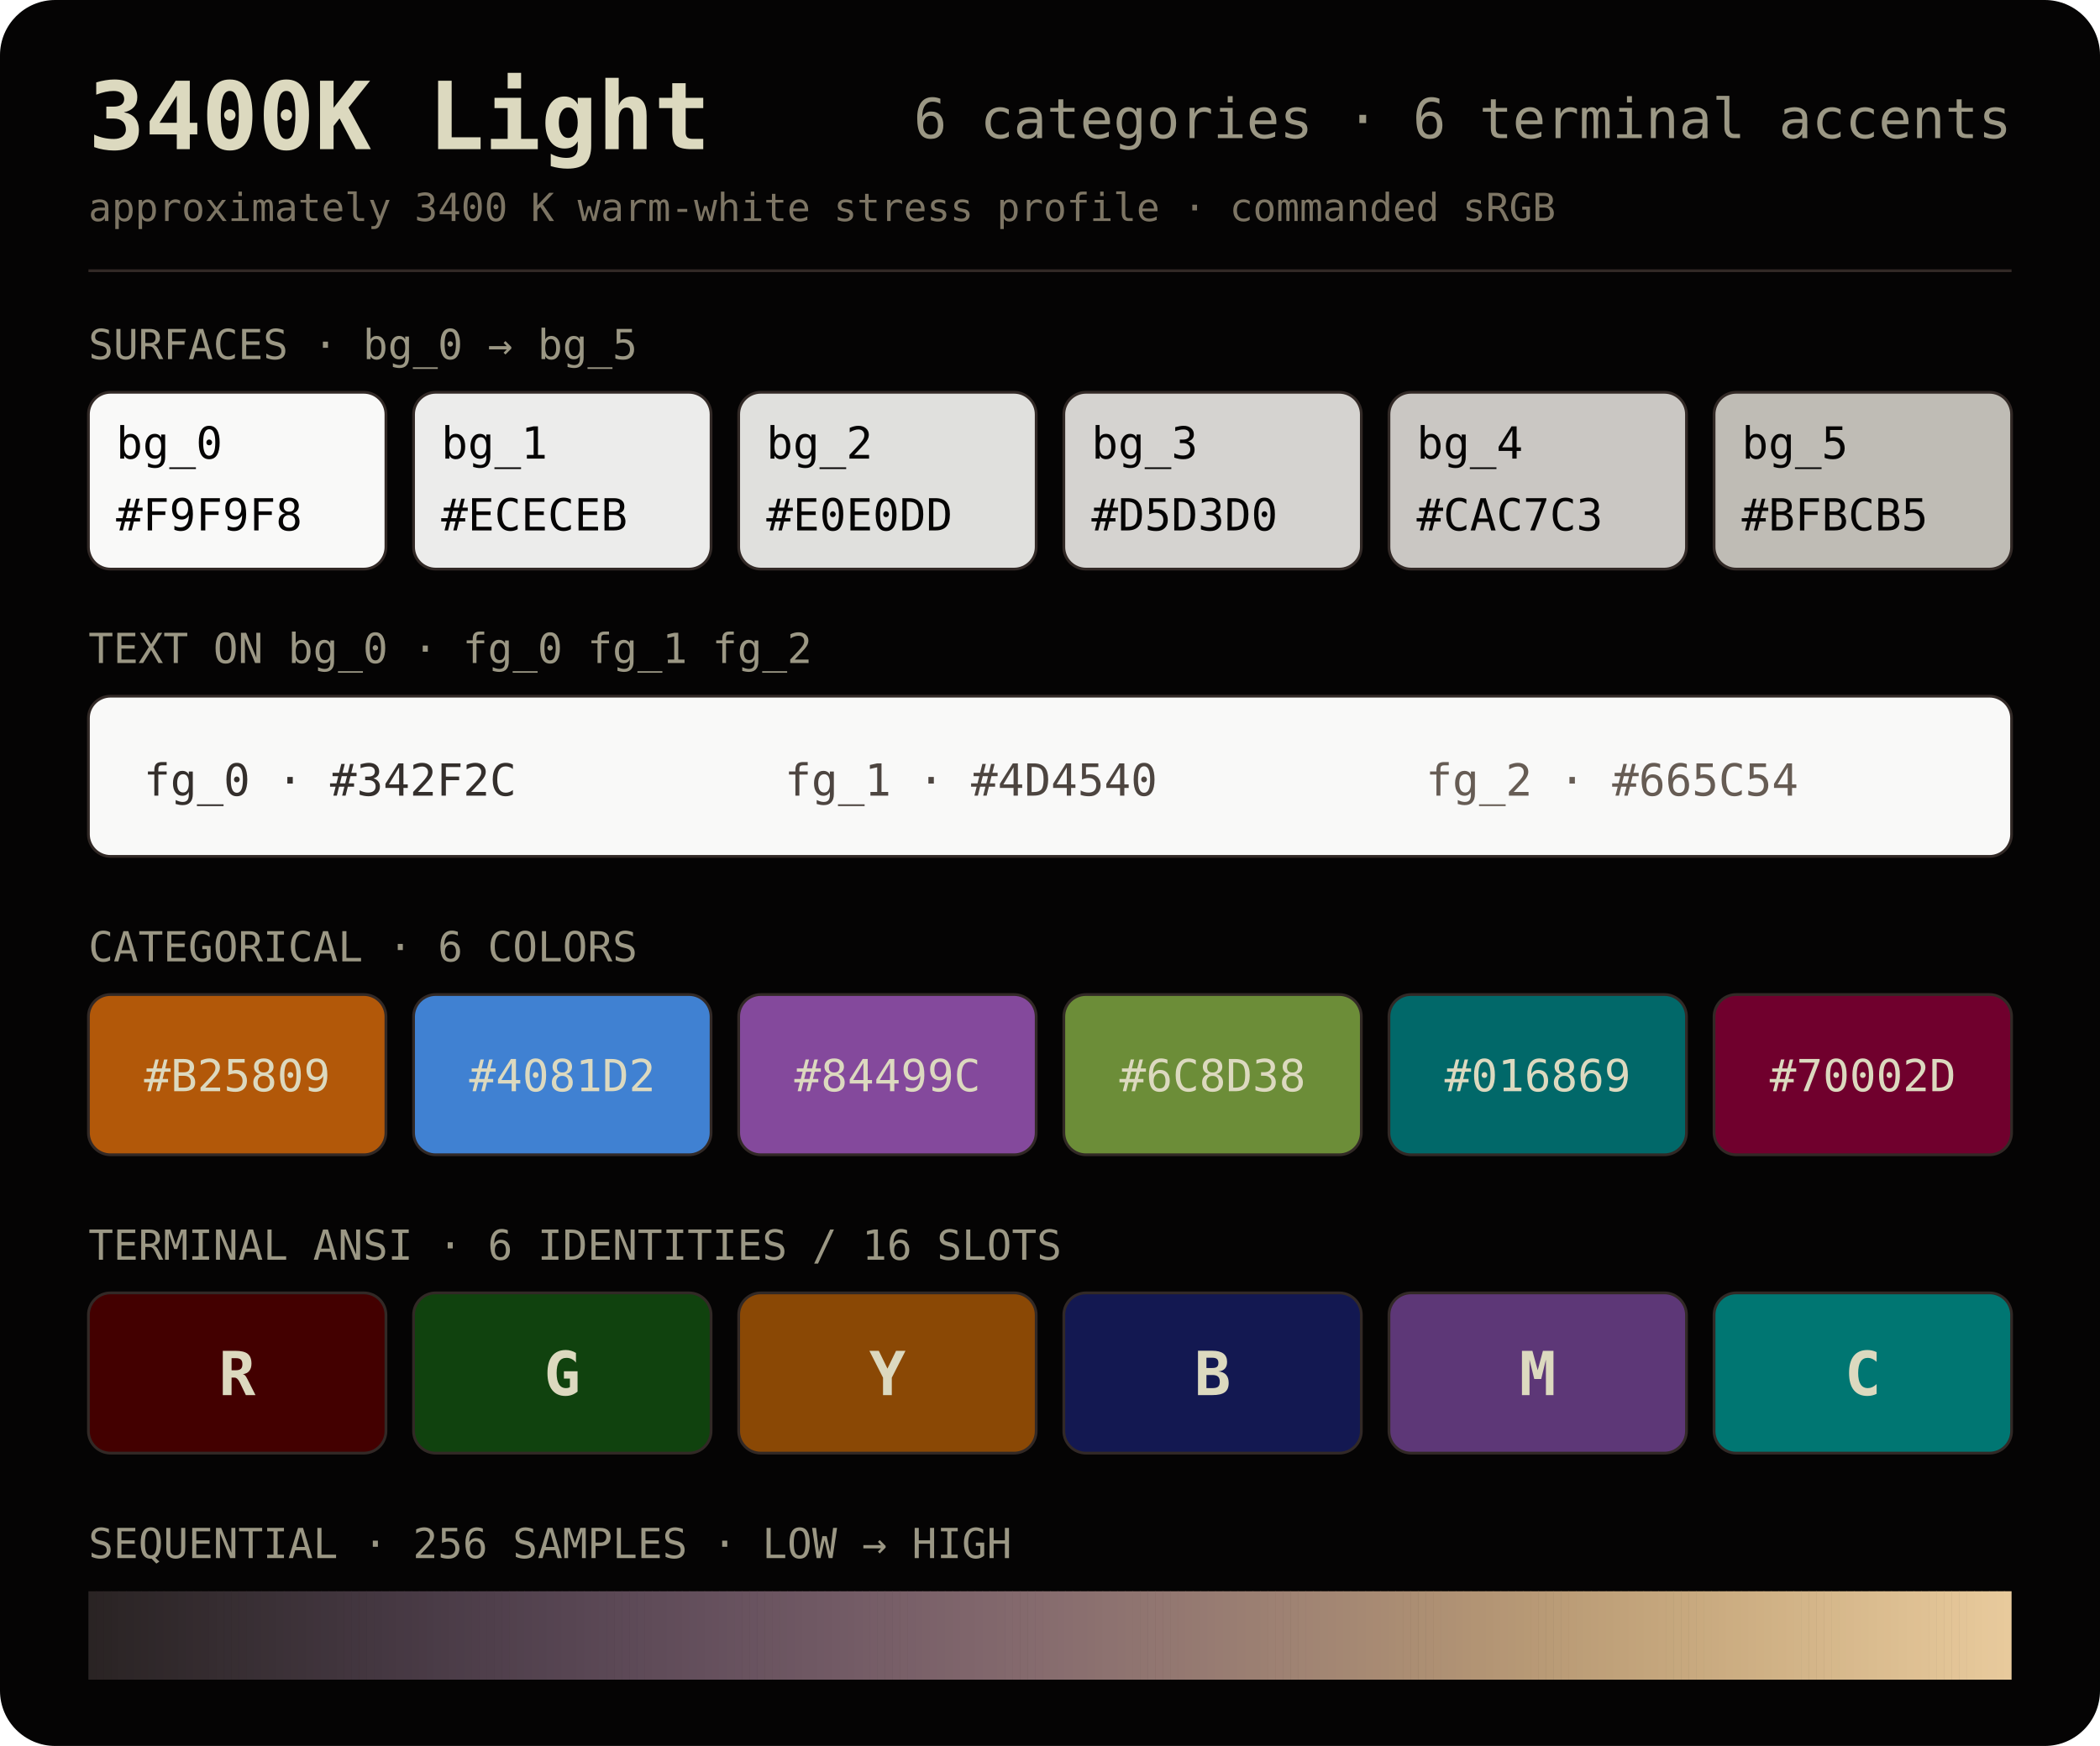
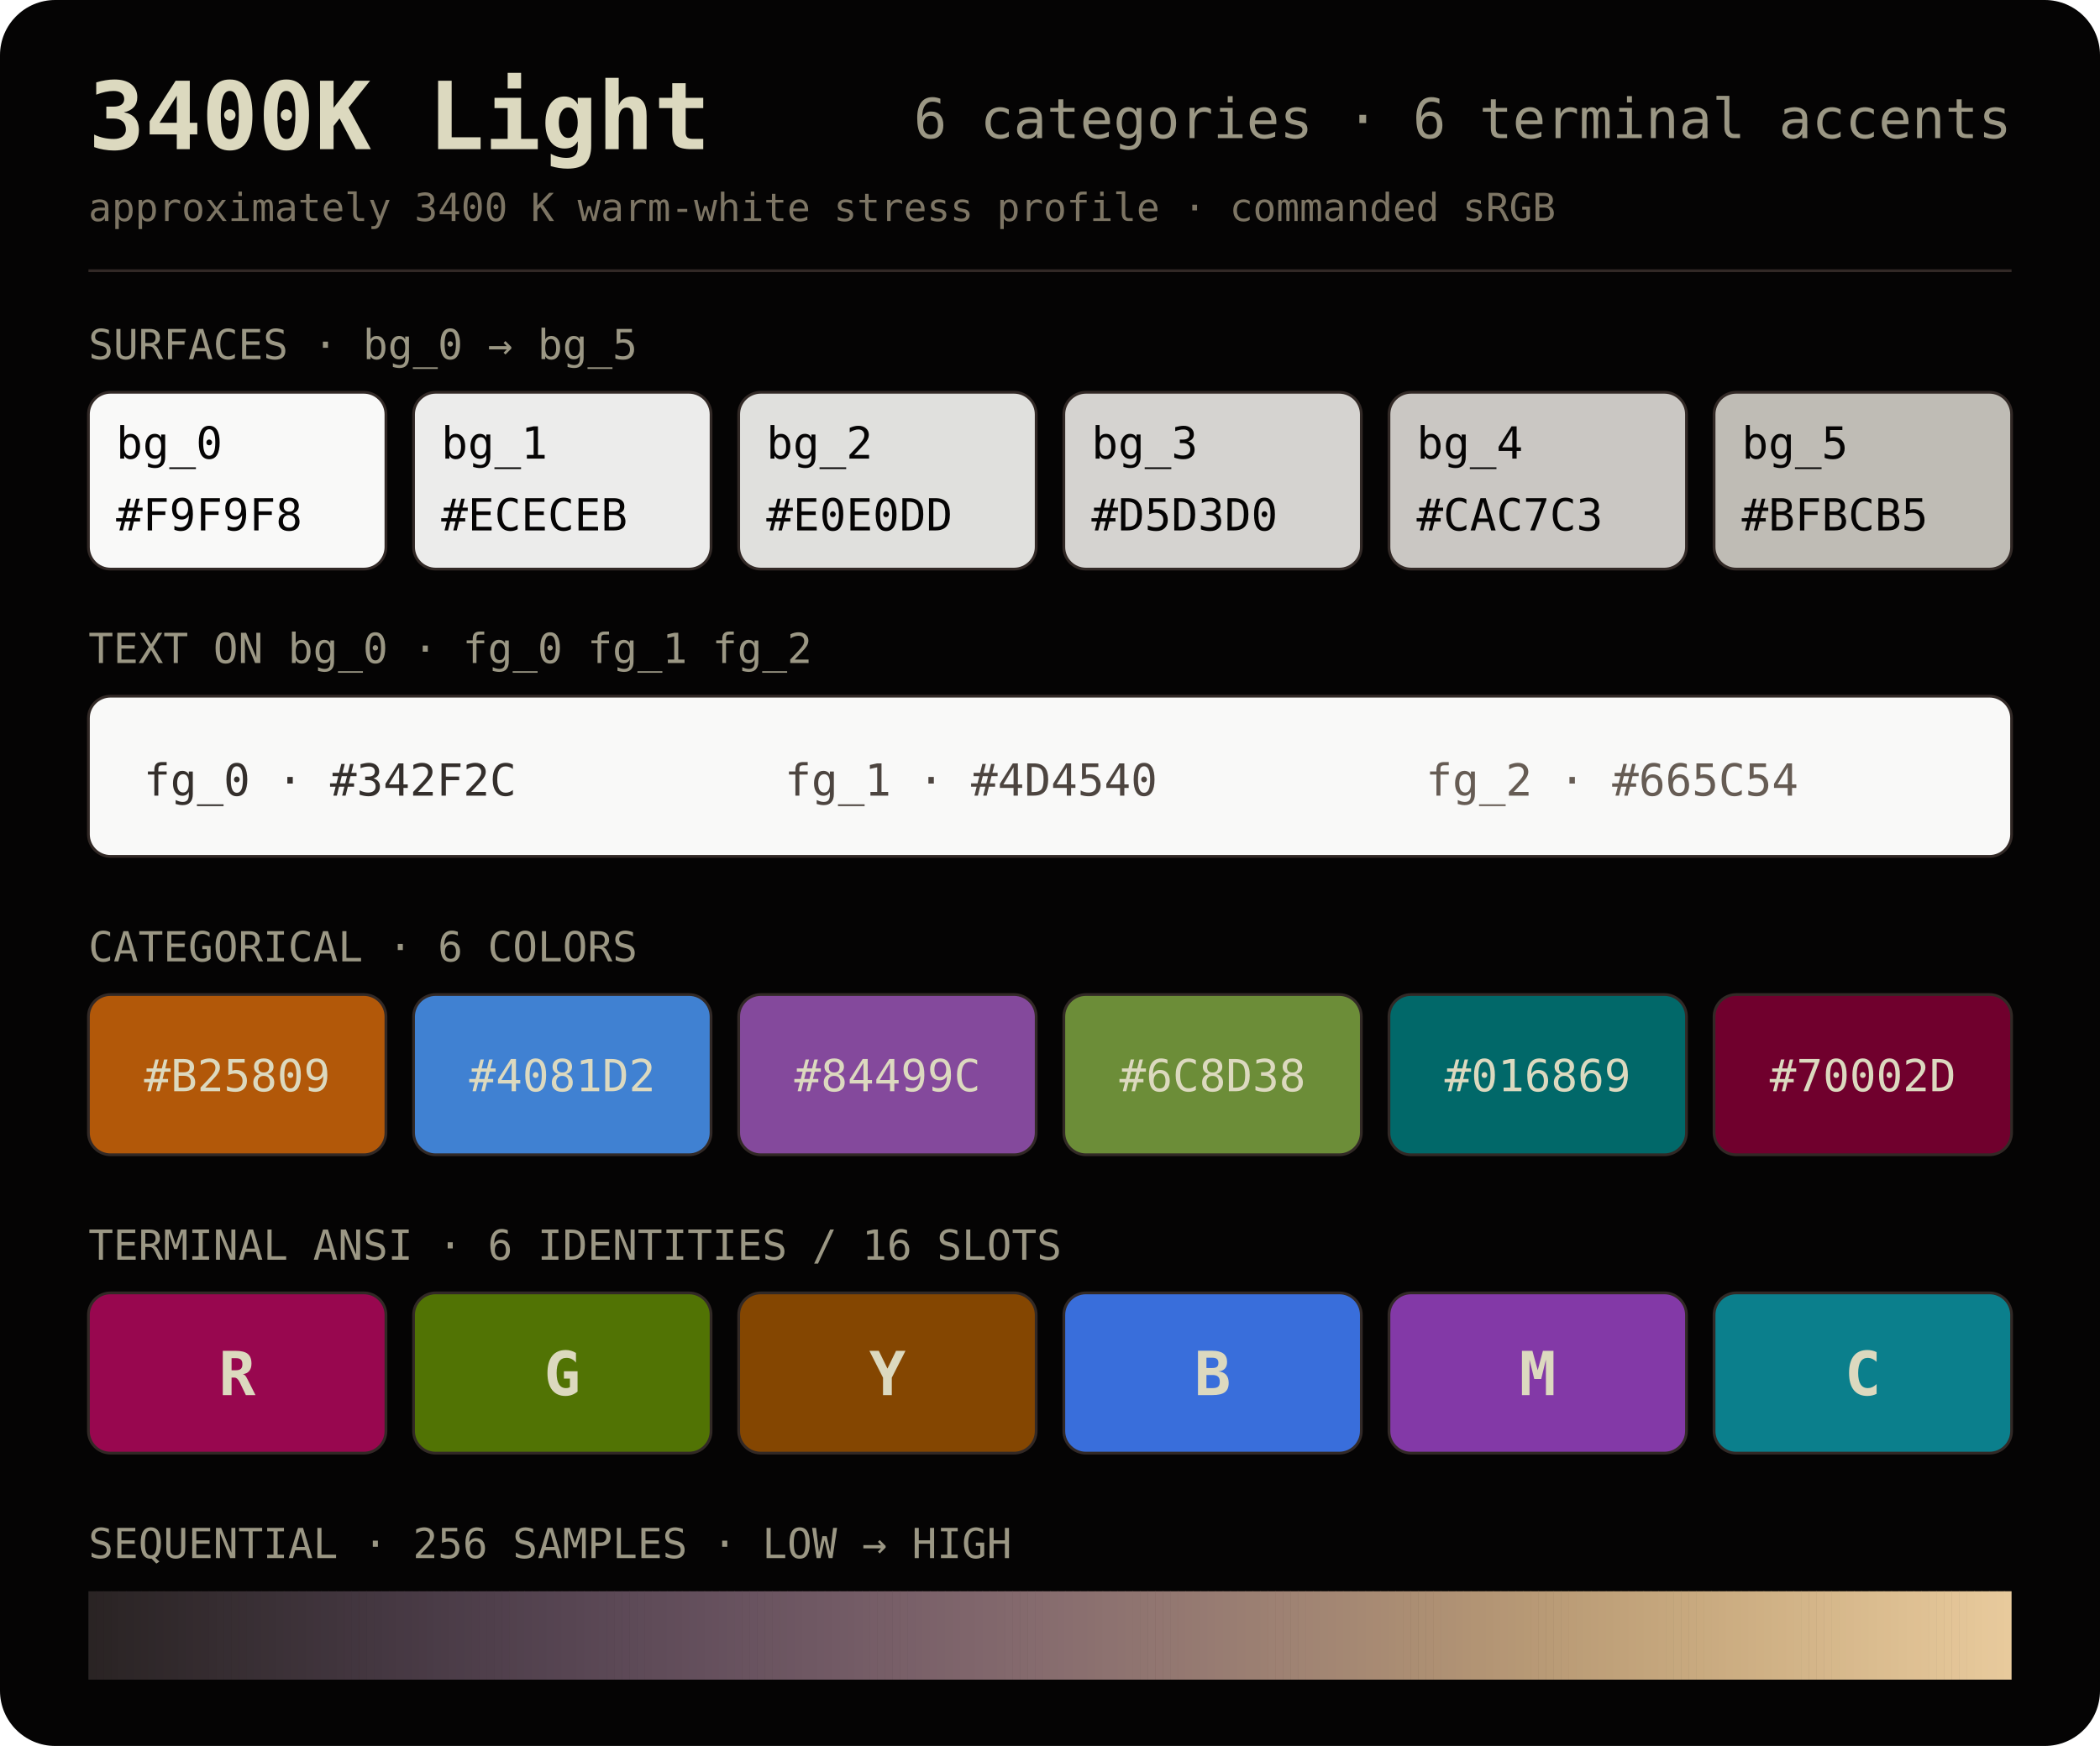
<svg xmlns="http://www.w3.org/2000/svg" width="760" height="632" viewBox="0 0 760 632">
  <rect width="100%" height="100%" rx="20" fill="#050404" />
  <text x="32" y="54" fill="#DCD9BF" font-size="34" font-family="ui-monospace, SFMono-Regular, Menlo, monospace" font-weight="700">3400K Light</text>
  <text x="728" y="50" fill="#9B9784" font-size="20" font-family="ui-monospace, SFMono-Regular, Menlo, monospace" text-anchor="end">6 categories · 6 terminal accents</text>
  <text x="32" y="80" fill="#7D7564" font-size="14" font-family="ui-monospace, SFMono-Regular, Menlo, monospace">approximately 3400 K warm-white stress profile · commanded sRGB</text>
  <line x1="32" y1="98" x2="728" y2="98" stroke="#322926" />
  <text x="32" y="130" fill="#9B9784" font-size="15" font-family="ui-monospace, SFMono-Regular, Menlo, monospace">SURFACES · bg_0 → bg_5</text>
  <rect x="32.00" y="142" width="107.67" height="64" rx="8" fill="#F9F9F8" stroke="#322926" />
  <text x="42.0" y="166" fill="#050404" font-size="16" font-family="ui-monospace, SFMono-Regular, Menlo, monospace">bg_0</text>
  <text x="42.0" y="192" fill="#050404" font-size="16" font-family="ui-monospace, SFMono-Regular, Menlo, monospace">#F9F9F8</text>
  <rect x="149.67" y="142" width="107.67" height="64" rx="8" fill="#ECECEB" stroke="#322926" />
  <text x="159.667" y="166" fill="#050404" font-size="16" font-family="ui-monospace, SFMono-Regular, Menlo, monospace">bg_1</text>
  <text x="159.667" y="192" fill="#050404" font-size="16" font-family="ui-monospace, SFMono-Regular, Menlo, monospace">#ECECEB</text>
  <rect x="267.33" y="142" width="107.67" height="64" rx="8" fill="#E0E0DD" stroke="#322926" />
  <text x="277.333" y="166" fill="#050404" font-size="16" font-family="ui-monospace, SFMono-Regular, Menlo, monospace">bg_2</text>
  <text x="277.333" y="192" fill="#050404" font-size="16" font-family="ui-monospace, SFMono-Regular, Menlo, monospace">#E0E0DD</text>
  <rect x="385.00" y="142" width="107.67" height="64" rx="8" fill="#D5D3D0" stroke="#322926" />
  <text x="395.0" y="166" fill="#050404" font-size="16" font-family="ui-monospace, SFMono-Regular, Menlo, monospace">bg_3</text>
  <text x="395.0" y="192" fill="#050404" font-size="16" font-family="ui-monospace, SFMono-Regular, Menlo, monospace">#D5D3D0</text>
  <rect x="502.67" y="142" width="107.67" height="64" rx="8" fill="#CAC7C3" stroke="#322926" />
  <text x="512.667" y="166" fill="#050404" font-size="16" font-family="ui-monospace, SFMono-Regular, Menlo, monospace">bg_4</text>
  <text x="512.667" y="192" fill="#050404" font-size="16" font-family="ui-monospace, SFMono-Regular, Menlo, monospace">#CAC7C3</text>
  <rect x="620.33" y="142" width="107.67" height="64" rx="8" fill="#BFBCB5" stroke="#322926" />
  <text x="630.333" y="166" fill="#050404" font-size="16" font-family="ui-monospace, SFMono-Regular, Menlo, monospace">bg_5</text>
  <text x="630.333" y="192" fill="#050404" font-size="16" font-family="ui-monospace, SFMono-Regular, Menlo, monospace">#BFBCB5</text>
  <text x="32" y="240" fill="#9B9784" font-size="15" font-family="ui-monospace, SFMono-Regular, Menlo, monospace">TEXT ON bg_0 · fg_0 fg_1 fg_2</text>
  <rect x="32" y="252" width="696" height="58" rx="8" fill="#F9F9F8" stroke="#322926" />
  <text x="52" y="288" fill="#342F2C" font-size="16" font-family="ui-monospace, SFMono-Regular, Menlo, monospace">fg_0 · #342F2C</text>
  <text x="284" y="288" fill="#4D4540" font-size="16" font-family="ui-monospace, SFMono-Regular, Menlo, monospace">fg_1 · #4D4540</text>
  <text x="516" y="288" fill="#665C54" font-size="16" font-family="ui-monospace, SFMono-Regular, Menlo, monospace">fg_2 · #665C54</text>
  <text x="32" y="348" fill="#9B9784" font-size="15" font-family="ui-monospace, SFMono-Regular, Menlo, monospace">CATEGORICAL · 6 COLORS</text>
  <rect x="32.00" y="360" width="107.67" height="58" rx="8" fill="#B25809" stroke="#322926" />
  <text x="85.833" y="395" fill="#DCD9BF" font-size="16" font-family="ui-monospace, SFMono-Regular, Menlo, monospace" text-anchor="middle">#B25809</text>
  <rect x="149.67" y="360" width="107.67" height="58" rx="8" fill="#4081D2" stroke="#322926" />
  <text x="203.5" y="395" fill="#DCD9BF" font-size="16" font-family="ui-monospace, SFMono-Regular, Menlo, monospace" text-anchor="middle">#4081D2</text>
  <rect x="267.33" y="360" width="107.67" height="58" rx="8" fill="#84499C" stroke="#322926" />
  <text x="321.167" y="395" fill="#DCD9BF" font-size="16" font-family="ui-monospace, SFMono-Regular, Menlo, monospace" text-anchor="middle">#84499C</text>
  <rect x="385.00" y="360" width="107.67" height="58" rx="8" fill="#6C8D38" stroke="#322926" />
  <text x="438.833" y="395" fill="#DCD9BF" font-size="16" font-family="ui-monospace, SFMono-Regular, Menlo, monospace" text-anchor="middle">#6C8D38</text>
  <rect x="502.67" y="360" width="107.67" height="58" rx="8" fill="#016869" stroke="#322926" />
  <text x="556.5" y="395" fill="#DCD9BF" font-size="16" font-family="ui-monospace, SFMono-Regular, Menlo, monospace" text-anchor="middle">#016869</text>
  <rect x="620.33" y="360" width="107.67" height="58" rx="8" fill="#70002D" stroke="#322926" />
  <text x="674.167" y="395" fill="#DCD9BF" font-size="16" font-family="ui-monospace, SFMono-Regular, Menlo, monospace" text-anchor="middle">#70002D</text>
  <text x="32" y="456" fill="#9B9784" font-size="15" font-family="ui-monospace, SFMono-Regular, Menlo, monospace">TERMINAL ANSI · 6 IDENTITIES / 16 SLOTS</text>
-   <rect x="32.00" y="468" width="107.67" height="58" rx="8" fill="#430000" stroke="#322926" />
+   <rect x="32.00" y="468" width="107.67" height="58" rx="8" fill="#98074F" stroke="#322926" />
  <text x="85.833" y="505" fill="#DCD9BF" font-size="22" font-family="ui-monospace, SFMono-Regular, Menlo, monospace" font-weight="700" text-anchor="middle">R</text>
-   <rect x="149.67" y="468" width="107.67" height="58" rx="8" fill="#10420E" stroke="#322926" />
+   <rect x="149.67" y="468" width="107.67" height="58" rx="8" fill="#517304" stroke="#322926" />
  <text x="203.5" y="505" fill="#DCD9BF" font-size="22" font-family="ui-monospace, SFMono-Regular, Menlo, monospace" font-weight="700" text-anchor="middle">G</text>
-   <rect x="267.33" y="468" width="107.67" height="58" rx="8" fill="#8A4805" stroke="#322926" />
+   <rect x="267.33" y="468" width="107.67" height="58" rx="8" fill="#844601" stroke="#322926" />
  <text x="321.167" y="505" fill="#DCD9BF" font-size="22" font-family="ui-monospace, SFMono-Regular, Menlo, monospace" font-weight="700" text-anchor="middle">Y</text>
-   <rect x="385.00" y="468" width="107.67" height="58" rx="8" fill="#131851" stroke="#322926" />
+   <rect x="385.00" y="468" width="107.67" height="58" rx="8" fill="#396EDB" stroke="#322926" />
  <text x="438.833" y="505" fill="#DCD9BF" font-size="22" font-family="ui-monospace, SFMono-Regular, Menlo, monospace" font-weight="700" text-anchor="middle">B</text>
-   <rect x="502.67" y="468" width="107.67" height="58" rx="8" fill="#5D3777" stroke="#322926" />
+   <rect x="502.67" y="468" width="107.67" height="58" rx="8" fill="#8339A7" stroke="#322926" />
  <text x="556.5" y="505" fill="#DCD9BF" font-size="22" font-family="ui-monospace, SFMono-Regular, Menlo, monospace" font-weight="700" text-anchor="middle">M</text>
-   <rect x="620.33" y="468" width="107.67" height="58" rx="8" fill="#007672" stroke="#322926" />
+   <rect x="620.33" y="468" width="107.67" height="58" rx="8" fill="#0B7F8C" stroke="#322926" />
  <text x="674.167" y="505" fill="#DCD9BF" font-size="22" font-family="ui-monospace, SFMono-Regular, Menlo, monospace" font-weight="700" text-anchor="middle">C</text>
  <text x="32" y="564" fill="#9B9784" font-size="15" font-family="ui-monospace, SFMono-Regular, Menlo, monospace">SEQUENTIAL · 256 SAMPLES · LOW → HIGH</text>
  <rect x="32" y="576" width="2.9" height="32" fill="#2A2424" />
  <rect x="34.719" y="576" width="2.9" height="32" fill="#2B2425" />
  <rect x="37.438" y="576" width="2.9" height="32" fill="#2B2525" />
  <rect x="40.156" y="576" width="2.9" height="32" fill="#2C2526" />
  <rect x="42.875" y="576" width="2.9" height="32" fill="#2D2627" />
  <rect x="45.594" y="576" width="2.9" height="32" fill="#2D2628" />
  <rect x="48.312" y="576" width="2.9" height="32" fill="#2E2728" />
  <rect x="51.031" y="576" width="2.9" height="32" fill="#2F2729" />
  <rect x="53.75" y="576" width="2.9" height="32" fill="#2F282A" />
  <rect x="56.469" y="576" width="2.9" height="32" fill="#30282B" />
  <rect x="59.188" y="576" width="2.9" height="32" fill="#31292B" />
  <rect x="61.906" y="576" width="2.9" height="32" fill="#31292C" />
  <rect x="64.625" y="576" width="2.9" height="32" fill="#322A2D" />
  <rect x="67.344" y="576" width="2.9" height="32" fill="#332A2E" />
  <rect x="70.062" y="576" width="2.9" height="32" fill="#342B2E" />
  <rect x="72.781" y="576" width="2.9" height="32" fill="#342B2F" />
  <rect x="75.5" y="576" width="2.9" height="32" fill="#352C30" />
  <rect x="78.219" y="576" width="2.9" height="32" fill="#362D31" />
  <rect x="80.938" y="576" width="2.9" height="32" fill="#362D32" />
  <rect x="83.656" y="576" width="2.9" height="32" fill="#372E32" />
  <rect x="86.375" y="576" width="2.9" height="32" fill="#382E33" />
  <rect x="89.094" y="576" width="2.9" height="32" fill="#382F34" />
  <rect x="91.812" y="576" width="2.9" height="32" fill="#392F35" />
  <rect x="94.531" y="576" width="2.9" height="32" fill="#3A3035" />
  <rect x="97.25" y="576" width="2.9" height="32" fill="#3A3036" />
  <rect x="99.969" y="576" width="2.9" height="32" fill="#3B3137" />
  <rect x="102.688" y="576" width="2.9" height="32" fill="#3C3138" />
  <rect x="105.406" y="576" width="2.9" height="32" fill="#3D3238" />
  <rect x="108.125" y="576" width="2.9" height="32" fill="#3D3239" />
  <rect x="110.844" y="576" width="2.9" height="32" fill="#3E333A" />
  <rect x="113.562" y="576" width="2.9" height="32" fill="#3F333B" />
  <rect x="116.281" y="576" width="2.9" height="32" fill="#3F343C" />
  <rect x="119" y="576" width="2.9" height="32" fill="#40343C" />
  <rect x="121.719" y="576" width="2.9" height="32" fill="#41353D" />
  <rect x="124.438" y="576" width="2.9" height="32" fill="#42353E" />
  <rect x="127.156" y="576" width="2.9" height="32" fill="#42363F" />
  <rect x="129.875" y="576" width="2.9" height="32" fill="#43363F" />
  <rect x="132.594" y="576" width="2.9" height="32" fill="#443740" />
  <rect x="135.312" y="576" width="2.9" height="32" fill="#443741" />
  <rect x="138.031" y="576" width="2.9" height="32" fill="#453842" />
  <rect x="140.75" y="576" width="2.9" height="32" fill="#463842" />
  <rect x="143.469" y="576" width="2.9" height="32" fill="#473943" />
  <rect x="146.188" y="576" width="2.9" height="32" fill="#473944" />
  <rect x="148.906" y="576" width="2.9" height="32" fill="#483A44" />
  <rect x="151.625" y="576" width="2.9" height="32" fill="#493A45" />
  <rect x="154.344" y="576" width="2.9" height="32" fill="#493B46" />
  <rect x="157.062" y="576" width="2.9" height="32" fill="#4A3C47" />
  <rect x="159.781" y="576" width="2.9" height="32" fill="#4B3C47" />
  <rect x="162.5" y="576" width="2.9" height="32" fill="#4C3D48" />
  <rect x="165.219" y="576" width="2.9" height="32" fill="#4C3D49" />
  <rect x="167.938" y="576" width="2.9" height="32" fill="#4D3E49" />
  <rect x="170.656" y="576" width="2.9" height="32" fill="#4E3E4A" />
  <rect x="173.375" y="576" width="2.9" height="32" fill="#4F3F4B" />
  <rect x="176.094" y="576" width="2.9" height="32" fill="#4F3F4B" />
  <rect x="178.812" y="576" width="2.9" height="32" fill="#50404C" />
  <rect x="181.531" y="576" width="2.9" height="32" fill="#51404D" />
  <rect x="184.25" y="576" width="2.9" height="32" fill="#52414D" />
  <rect x="186.969" y="576" width="2.9" height="32" fill="#52424E" />
  <rect x="189.688" y="576" width="2.9" height="32" fill="#53424F" />
  <rect x="192.406" y="576" width="2.9" height="32" fill="#54434F" />
  <rect x="195.125" y="576" width="2.9" height="32" fill="#544350" />
  <rect x="197.844" y="576" width="2.9" height="32" fill="#554451" />
  <rect x="200.562" y="576" width="2.9" height="32" fill="#564451" />
  <rect x="203.281" y="576" width="2.9" height="32" fill="#574552" />
  <rect x="206" y="576" width="2.9" height="32" fill="#574552" />
  <rect x="208.719" y="576" width="2.9" height="32" fill="#584653" />
  <rect x="211.438" y="576" width="2.9" height="32" fill="#594754" />
  <rect x="214.156" y="576" width="2.9" height="32" fill="#5A4754" />
  <rect x="216.875" y="576" width="2.9" height="32" fill="#5A4855" />
  <rect x="219.594" y="576" width="2.9" height="32" fill="#5B4855" />
  <rect x="222.312" y="576" width="2.9" height="32" fill="#5C4956" />
  <rect x="225.031" y="576" width="2.9" height="32" fill="#5D4957" />
  <rect x="227.75" y="576" width="2.9" height="32" fill="#5D4A57" />
  <rect x="230.469" y="576" width="2.9" height="32" fill="#5E4B58" />
  <rect x="233.188" y="576" width="2.9" height="32" fill="#5F4B58" />
  <rect x="235.906" y="576" width="2.9" height="32" fill="#604C59" />
  <rect x="238.625" y="576" width="2.9" height="32" fill="#604C59" />
  <rect x="241.344" y="576" width="2.9" height="32" fill="#614D5A" />
  <rect x="244.062" y="576" width="2.9" height="32" fill="#624D5A" />
  <rect x="246.781" y="576" width="2.9" height="32" fill="#634E5B" />
  <rect x="249.5" y="576" width="2.9" height="32" fill="#634F5C" />
  <rect x="252.219" y="576" width="2.9" height="32" fill="#644F5C" />
  <rect x="254.938" y="576" width="2.9" height="32" fill="#65505D" />
  <rect x="257.656" y="576" width="2.9" height="32" fill="#66505D" />
  <rect x="260.375" y="576" width="2.9" height="32" fill="#66515E" />
  <rect x="263.094" y="576" width="2.9" height="32" fill="#67525E" />
  <rect x="265.812" y="576" width="2.9" height="32" fill="#68525F" />
  <rect x="268.531" y="576" width="2.9" height="32" fill="#69535F" />
  <rect x="271.25" y="576" width="2.9" height="32" fill="#695360" />
  <rect x="273.969" y="576" width="2.9" height="32" fill="#6A5460" />
  <rect x="276.688" y="576" width="2.9" height="32" fill="#6B5560" />
  <rect x="279.406" y="576" width="2.9" height="32" fill="#6C5561" />
  <rect x="282.125" y="576" width="2.9" height="32" fill="#6C5661" />
  <rect x="284.844" y="576" width="2.9" height="32" fill="#6D5662" />
  <rect x="287.562" y="576" width="2.9" height="32" fill="#6E5762" />
  <rect x="290.281" y="576" width="2.9" height="32" fill="#6F5863" />
  <rect x="293" y="576" width="2.9" height="32" fill="#6F5863" />
  <rect x="295.719" y="576" width="2.9" height="32" fill="#705964" />
  <rect x="298.438" y="576" width="2.9" height="32" fill="#715964" />
  <rect x="301.156" y="576" width="2.9" height="32" fill="#725A65" />
  <rect x="303.875" y="576" width="2.9" height="32" fill="#725B65" />
  <rect x="306.594" y="576" width="2.9" height="32" fill="#735B65" />
  <rect x="309.312" y="576" width="2.9" height="32" fill="#745C66" />
  <rect x="312.031" y="576" width="2.9" height="32" fill="#755D66" />
  <rect x="314.75" y="576" width="2.9" height="32" fill="#765D67" />
  <rect x="317.469" y="576" width="2.9" height="32" fill="#765E67" />
  <rect x="320.188" y="576" width="2.9" height="32" fill="#775E67" />
  <rect x="322.906" y="576" width="2.9" height="32" fill="#785F68" />
  <rect x="325.625" y="576" width="2.9" height="32" fill="#796068" />
  <rect x="328.344" y="576" width="2.9" height="32" fill="#796069" />
  <rect x="331.062" y="576" width="2.9" height="32" fill="#7A6169" />
  <rect x="333.781" y="576" width="2.9" height="32" fill="#7B6269" />
  <rect x="336.5" y="576" width="2.9" height="32" fill="#7C626A" />
  <rect x="339.219" y="576" width="2.9" height="32" fill="#7C636A" />
  <rect x="341.938" y="576" width="2.9" height="32" fill="#7D646A" />
  <rect x="344.656" y="576" width="2.9" height="32" fill="#7E646B" />
  <rect x="347.375" y="576" width="2.9" height="32" fill="#7F656B" />
  <rect x="350.094" y="576" width="2.9" height="32" fill="#7F656B" />
  <rect x="352.812" y="576" width="2.9" height="32" fill="#80666C" />
  <rect x="355.531" y="576" width="2.9" height="32" fill="#81676C" />
  <rect x="358.25" y="576" width="2.9" height="32" fill="#81676C" />
  <rect x="360.969" y="576" width="2.9" height="32" fill="#82686C" />
  <rect x="363.688" y="576" width="2.9" height="32" fill="#83696D" />
  <rect x="366.406" y="576" width="2.9" height="32" fill="#84696D" />
  <rect x="369.125" y="576" width="2.9" height="32" fill="#846A6D" />
  <rect x="371.844" y="576" width="2.9" height="32" fill="#856B6E" />
  <rect x="374.562" y="576" width="2.9" height="32" fill="#866B6E" />
  <rect x="377.281" y="576" width="2.9" height="32" fill="#876C6E" />
  <rect x="380" y="576" width="2.9" height="32" fill="#876D6E" />
  <rect x="382.719" y="576" width="2.9" height="32" fill="#886D6F" />
  <rect x="385.438" y="576" width="2.9" height="32" fill="#896E6F" />
  <rect x="388.156" y="576" width="2.9" height="32" fill="#8A6F6F" />
  <rect x="390.875" y="576" width="2.9" height="32" fill="#8A6F6F" />
  <rect x="393.594" y="576" width="2.9" height="32" fill="#8B706F" />
  <rect x="396.312" y="576" width="2.9" height="32" fill="#8C716F" />
  <rect x="399.031" y="576" width="2.9" height="32" fill="#8D7270" />
  <rect x="401.75" y="576" width="2.9" height="32" fill="#8D7270" />
  <rect x="404.469" y="576" width="2.9" height="32" fill="#8E7370" />
  <rect x="407.188" y="576" width="2.9" height="32" fill="#8F7470" />
  <rect x="409.906" y="576" width="2.9" height="32" fill="#8F7470" />
  <rect x="412.625" y="576" width="2.9" height="32" fill="#907570" />
  <rect x="415.344" y="576" width="2.9" height="32" fill="#917671" />
  <rect x="418.062" y="576" width="2.9" height="32" fill="#927671" />
  <rect x="420.781" y="576" width="2.9" height="32" fill="#927771" />
  <rect x="423.5" y="576" width="2.9" height="32" fill="#937871" />
  <rect x="426.219" y="576" width="2.9" height="32" fill="#947871" />
  <rect x="428.938" y="576" width="2.9" height="32" fill="#957971" />
  <rect x="431.656" y="576" width="2.9" height="32" fill="#957A71" />
  <rect x="434.375" y="576" width="2.9" height="32" fill="#967A72" />
  <rect x="437.094" y="576" width="2.9" height="32" fill="#977B72" />
  <rect x="439.812" y="576" width="2.9" height="32" fill="#987C72" />
  <rect x="442.531" y="576" width="2.9" height="32" fill="#987D72" />
  <rect x="445.25" y="576" width="2.9" height="32" fill="#997D72" />
  <rect x="447.969" y="576" width="2.9" height="32" fill="#9A7E72" />
  <rect x="450.688" y="576" width="2.9" height="32" fill="#9B7F72" />
  <rect x="453.406" y="576" width="2.9" height="32" fill="#9B7F72" />
  <rect x="456.125" y="576" width="2.9" height="32" fill="#9C8072" />
  <rect x="458.844" y="576" width="2.9" height="32" fill="#9D8173" />
  <rect x="461.562" y="576" width="2.9" height="32" fill="#9E8173" />
  <rect x="464.281" y="576" width="2.9" height="32" fill="#9E8273" />
  <rect x="467" y="576" width="2.9" height="32" fill="#9F8373" />
  <rect x="469.719" y="576" width="2.9" height="32" fill="#A08473" />
  <rect x="472.438" y="576" width="2.9" height="32" fill="#A18473" />
  <rect x="475.156" y="576" width="2.9" height="32" fill="#A18573" />
  <rect x="477.875" y="576" width="2.9" height="32" fill="#A28673" />
  <rect x="480.594" y="576" width="2.9" height="32" fill="#A38673" />
  <rect x="483.312" y="576" width="2.9" height="32" fill="#A48773" />
  <rect x="486.031" y="576" width="2.9" height="32" fill="#A48873" />
  <rect x="488.75" y="576" width="2.9" height="32" fill="#A58873" />
  <rect x="491.469" y="576" width="2.9" height="32" fill="#A68973" />
  <rect x="494.188" y="576" width="2.9" height="32" fill="#A78A73" />
  <rect x="496.906" y="576" width="2.9" height="32" fill="#A88A73" />
  <rect x="499.625" y="576" width="2.9" height="32" fill="#A88B73" />
  <rect x="502.344" y="576" width="2.9" height="32" fill="#A98C73" />
  <rect x="505.062" y="576" width="2.9" height="32" fill="#AA8D73" />
  <rect x="507.781" y="576" width="2.9" height="32" fill="#AB8D73" />
  <rect x="510.5" y="576" width="2.9" height="32" fill="#AB8E73" />
  <rect x="513.219" y="576" width="2.9" height="32" fill="#AC8F73" />
  <rect x="515.938" y="576" width="2.9" height="32" fill="#AD8F73" />
  <rect x="518.656" y="576" width="2.9" height="32" fill="#AE9073" />
  <rect x="521.375" y="576" width="2.9" height="32" fill="#AE9174" />
  <rect x="524.094" y="576" width="2.9" height="32" fill="#AF9174" />
  <rect x="526.812" y="576" width="2.9" height="32" fill="#B09274" />
  <rect x="529.531" y="576" width="2.9" height="32" fill="#B19374" />
  <rect x="532.25" y="576" width="2.9" height="32" fill="#B29474" />
  <rect x="534.969" y="576" width="2.9" height="32" fill="#B29474" />
  <rect x="537.688" y="576" width="2.9" height="32" fill="#B39574" />
  <rect x="540.406" y="576" width="2.9" height="32" fill="#B49675" />
  <rect x="543.125" y="576" width="2.9" height="32" fill="#B59675" />
  <rect x="545.844" y="576" width="2.9" height="32" fill="#B59775" />
  <rect x="548.562" y="576" width="2.9" height="32" fill="#B69875" />
  <rect x="551.281" y="576" width="2.9" height="32" fill="#B79975" />
  <rect x="554" y="576" width="2.9" height="32" fill="#B89976" />
  <rect x="556.719" y="576" width="2.9" height="32" fill="#B89A76" />
  <rect x="559.438" y="576" width="2.9" height="32" fill="#B99B76" />
  <rect x="562.156" y="576" width="2.9" height="32" fill="#BA9C77" />
  <rect x="564.875" y="576" width="2.9" height="32" fill="#BB9C77" />
  <rect x="567.594" y="576" width="2.9" height="32" fill="#BC9D77" />
  <rect x="570.312" y="576" width="2.9" height="32" fill="#BC9E78" />
  <rect x="573.031" y="576" width="2.9" height="32" fill="#BD9F78" />
  <rect x="575.75" y="576" width="2.9" height="32" fill="#BE9F79" />
  <rect x="578.469" y="576" width="2.9" height="32" fill="#BFA079" />
  <rect x="581.188" y="576" width="2.9" height="32" fill="#BFA179" />
  <rect x="583.906" y="576" width="2.9" height="32" fill="#C0A27A" />
  <rect x="586.625" y="576" width="2.9" height="32" fill="#C1A27A" />
  <rect x="589.344" y="576" width="2.9" height="32" fill="#C2A37B" />
  <rect x="592.062" y="576" width="2.9" height="32" fill="#C2A47B" />
  <rect x="594.781" y="576" width="2.9" height="32" fill="#C3A57C" />
  <rect x="597.5" y="576" width="2.9" height="32" fill="#C4A57C" />
  <rect x="600.219" y="576" width="2.9" height="32" fill="#C5A67D" />
  <rect x="602.938" y="576" width="2.9" height="32" fill="#C5A77D" />
  <rect x="605.656" y="576" width="2.9" height="32" fill="#C6A87E" />
  <rect x="608.375" y="576" width="2.9" height="32" fill="#C7A87E" />
  <rect x="611.094" y="576" width="2.9" height="32" fill="#C8A97F" />
  <rect x="613.812" y="576" width="2.9" height="32" fill="#C9AA7F" />
  <rect x="616.531" y="576" width="2.9" height="32" fill="#C9AB80" />
  <rect x="619.25" y="576" width="2.9" height="32" fill="#CAAB81" />
  <rect x="621.969" y="576" width="2.9" height="32" fill="#CBAC81" />
  <rect x="624.688" y="576" width="2.9" height="32" fill="#CCAD82" />
  <rect x="627.406" y="576" width="2.9" height="32" fill="#CCAE82" />
  <rect x="630.125" y="576" width="2.9" height="32" fill="#CDAE83" />
  <rect x="632.844" y="576" width="2.9" height="32" fill="#CEAF84" />
  <rect x="635.562" y="576" width="2.9" height="32" fill="#CFB084" />
  <rect x="638.281" y="576" width="2.9" height="32" fill="#CFB185" />
  <rect x="641" y="576" width="2.9" height="32" fill="#D0B286" />
  <rect x="643.719" y="576" width="2.9" height="32" fill="#D1B286" />
  <rect x="646.438" y="576" width="2.9" height="32" fill="#D2B387" />
  <rect x="649.156" y="576" width="2.9" height="32" fill="#D2B488" />
  <rect x="651.875" y="576" width="2.9" height="32" fill="#D3B589" />
  <rect x="654.594" y="576" width="2.9" height="32" fill="#D4B589" />
  <rect x="657.312" y="576" width="2.9" height="32" fill="#D5B68A" />
  <rect x="660.031" y="576" width="2.9" height="32" fill="#D6B78B" />
  <rect x="662.75" y="576" width="2.9" height="32" fill="#D6B88B" />
  <rect x="665.469" y="576" width="2.9" height="32" fill="#D7B98C" />
  <rect x="668.188" y="576" width="2.9" height="32" fill="#D8B98D" />
  <rect x="670.906" y="576" width="2.9" height="32" fill="#D9BA8E" />
  <rect x="673.625" y="576" width="2.9" height="32" fill="#D9BB8E" />
  <rect x="676.344" y="576" width="2.9" height="32" fill="#DABC8F" />
  <rect x="679.062" y="576" width="2.9" height="32" fill="#DBBD90" />
  <rect x="681.781" y="576" width="2.9" height="32" fill="#DCBD90" />
  <rect x="684.5" y="576" width="2.9" height="32" fill="#DCBE91" />
  <rect x="687.219" y="576" width="2.9" height="32" fill="#DDBF92" />
  <rect x="689.938" y="576" width="2.9" height="32" fill="#DEC093" />
  <rect x="692.656" y="576" width="2.9" height="32" fill="#DFC093" />
  <rect x="695.375" y="576" width="2.9" height="32" fill="#DFC194" />
  <rect x="698.094" y="576" width="2.9" height="32" fill="#E0C295" />
  <rect x="700.812" y="576" width="2.9" height="32" fill="#E1C395" />
  <rect x="703.531" y="576" width="2.9" height="32" fill="#E2C496" />
  <rect x="706.25" y="576" width="2.9" height="32" fill="#E3C497" />
  <rect x="708.969" y="576" width="2.9" height="32" fill="#E3C598" />
  <rect x="711.688" y="576" width="2.9" height="32" fill="#E4C698" />
  <rect x="714.406" y="576" width="2.9" height="32" fill="#E5C799" />
  <rect x="717.125" y="576" width="2.9" height="32" fill="#E6C89A" />
  <rect x="719.844" y="576" width="2.9" height="32" fill="#E6C89B" />
  <rect x="722.562" y="576" width="2.9" height="32" fill="#E7C99B" />
  <rect x="725.281" y="576" width="2.719" height="32" fill="#E8CA9C" />
</svg>
